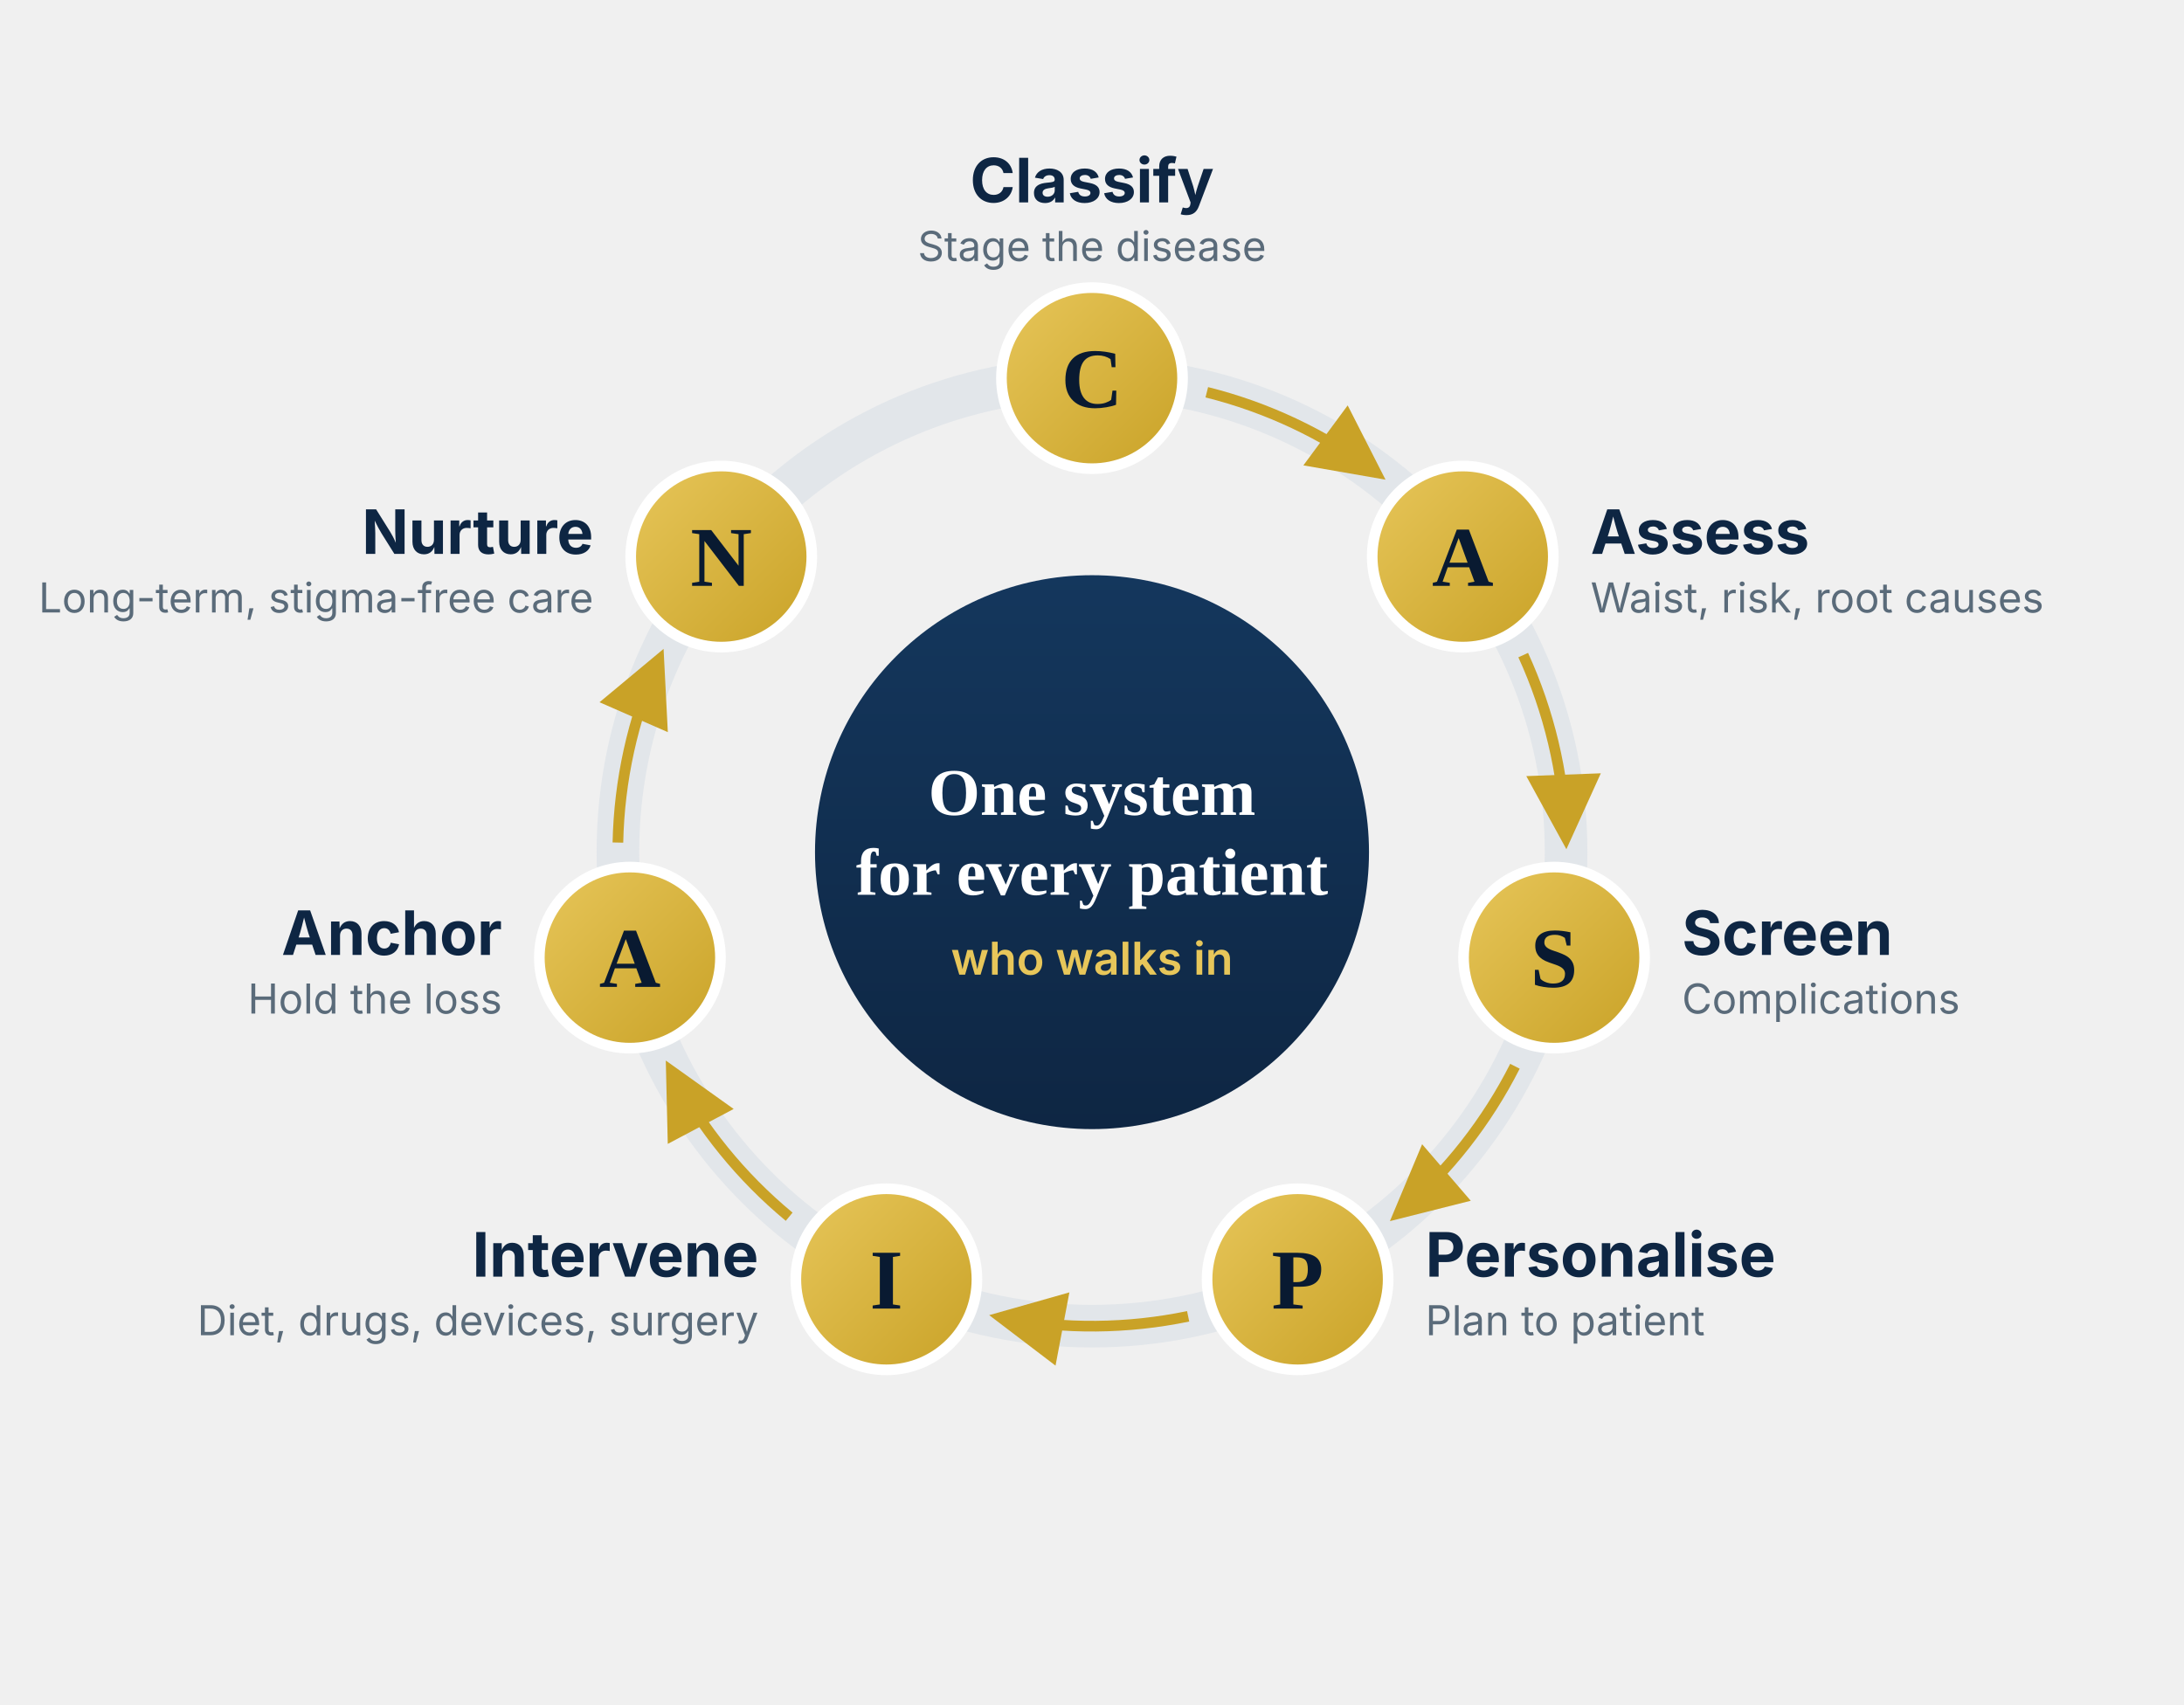
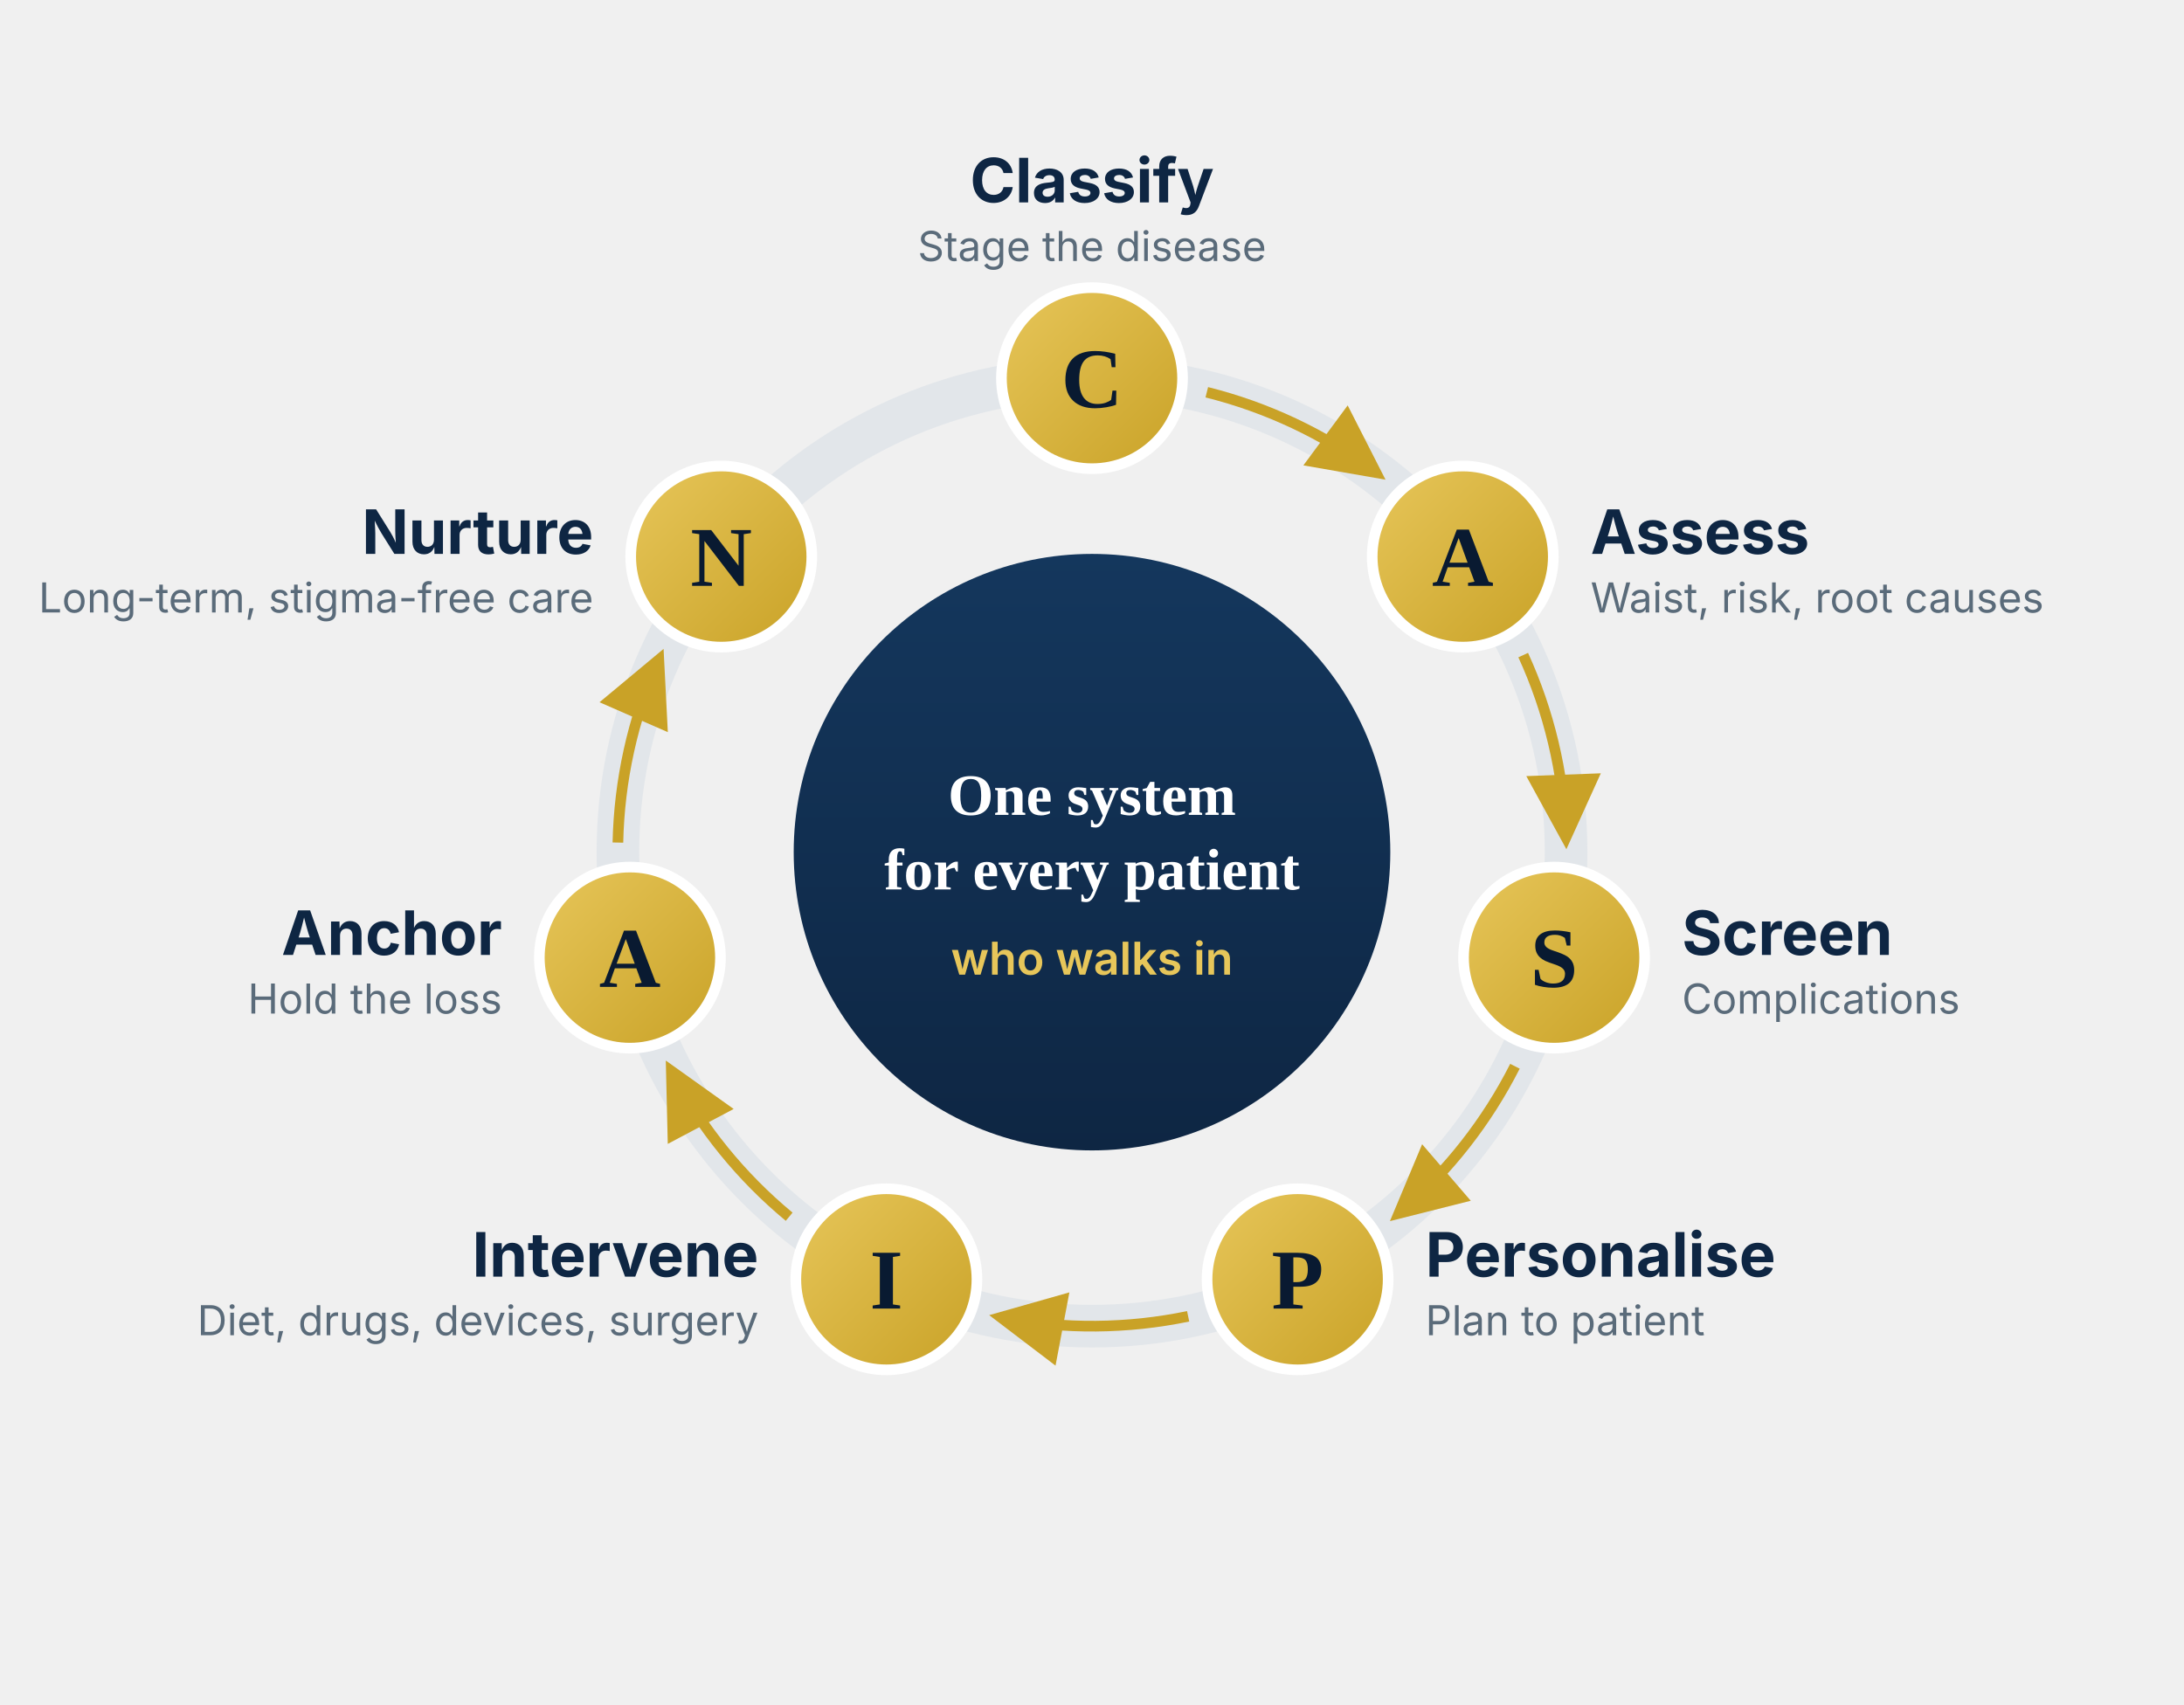
<svg xmlns="http://www.w3.org/2000/svg" viewBox="0 0 820 640" width="820" height="640" role="img" aria-labelledby="t d">
  <defs>
    <linearGradient id="gold" x1="0" y1="0" x2="1" y2="1">
      <stop offset="0" stop-color="#e7c65a" />
      <stop offset="1" stop-color="#c9a227" />
    </linearGradient>
    <linearGradient id="navy" x1="0" y1="0" x2="0" y2="1">
      <stop offset="0" stop-color="#14375d" />
      <stop offset="1" stop-color="#0e2643" />
    </linearGradient>
    <marker id="arr" viewBox="0 0 10 10" refX="8" refY="5" markerWidth="7" markerHeight="7" orient="auto-start-reverse">
      <path d="M0 0L10 5L0 10z" fill="#c9a227" />
    </marker>
  </defs>
  <circle cx="410" cy="320" r="178" fill="none" stroke="#e2e6ea" stroke-width="16" />
  <path d="M453.1 147.3 A178 178 0 0 1 515.7 176.8" fill="none" stroke="#c9a227" stroke-width="4" marker-end="url(#arr)" />
  <path d="M571.9 246.0 A178 178 0 0 1 587.9 313.3" fill="none" stroke="#c9a227" stroke-width="4" marker-end="url(#arr)" />
  <path d="M568.8 400.4 A178 178 0 0 1 526.1 454.9" fill="none" stroke="#c9a227" stroke-width="4" marker-end="url(#arr)" />
  <path d="M446.1 494.3 A178 178 0 0 1 376.9 494.9" fill="none" stroke="#c9a227" stroke-width="4" marker-end="url(#arr)" />
  <path d="M296.3 456.9 A178 178 0 0 1 252.6 403.2" fill="none" stroke="#c9a227" stroke-width="4" marker-end="url(#arr)" />
  <path d="M232.0 316.4 A178 178 0 0 1 246.9 248.8" fill="none" stroke="#c9a227" stroke-width="4" marker-end="url(#arr)" />
-   <circle cx="410" cy="320" r="104" fill="url(#navy)" />
-   <text x="410.0" y="306.0" font-family="Georgia, 'Times New Roman', serif" font-size="25" font-weight="700" fill="#fff" text-anchor="middle">One system</text>
-   <text x="410.0" y="336.0" font-family="Georgia, 'Times New Roman', serif" font-size="25" font-weight="700" fill="#fff" text-anchor="middle">for every patient</text>
+   <circle cx="410" cy="320" r="112" fill="url(#navy)" />
+   <text x="410.0" y="306.0" font-family="Georgia, 'Times New Roman', serif" font-size="22" font-weight="700" fill="#fff" text-anchor="middle">One system</text>
+   <text x="410.0" y="334.0" font-family="Georgia, 'Times New Roman', serif" font-size="22" font-weight="700" fill="#fff" text-anchor="middle">for every patient</text>
  <text x="410.0" y="366.0" font-family="Inter, 'Segoe UI', Roboto, Helvetica, Arial, sans-serif" font-size="17" font-weight="600" fill="#e7c65a" text-anchor="middle">who walks in</text>
  <circle cx="410.0" cy="142.0" r="34" fill="url(#gold)" stroke="#fff" stroke-width="4" />
  <text x="410.0" y="153.0" font-family="Georgia, 'Times New Roman', serif" font-size="32" font-weight="700" fill="#091a31" text-anchor="middle">C</text>
  <text x="410.0" y="76.0" font-family="Inter, 'Segoe UI', Roboto, Helvetica, Arial, sans-serif" font-size="23" font-weight="700" fill="#0e2643" text-anchor="middle">Classify</text>
  <text x="410.0" y="98.0" font-family="Inter, 'Segoe UI', Roboto, Helvetica, Arial, sans-serif" font-size="15.5" font-weight="400" fill="#5a6b7a" text-anchor="middle">Stage the disease</text>
  <circle cx="549.2" cy="209.0" r="34" fill="url(#gold)" stroke="#fff" stroke-width="4" />
  <text x="549.2" y="220.0" font-family="Georgia, 'Times New Roman', serif" font-size="32" font-weight="700" fill="#091a31" text-anchor="middle">A</text>
  <text x="597.2" y="208.0" font-family="Inter, 'Segoe UI', Roboto, Helvetica, Arial, sans-serif" font-size="23" font-weight="700" fill="#0e2643" text-anchor="start">Assess</text>
  <text x="597.2" y="230.0" font-family="Inter, 'Segoe UI', Roboto, Helvetica, Arial, sans-serif" font-size="15.5" font-weight="400" fill="#5a6b7a" text-anchor="start">Waist, risk, root causes</text>
  <circle cx="583.5" cy="359.6" r="34" fill="url(#gold)" stroke="#fff" stroke-width="4" />
  <text x="583.5" y="370.6" font-family="Georgia, 'Times New Roman', serif" font-size="32" font-weight="700" fill="#091a31" text-anchor="middle">S</text>
  <text x="631.5" y="358.6" font-family="Inter, 'Segoe UI', Roboto, Helvetica, Arial, sans-serif" font-size="23" font-weight="700" fill="#0e2643" text-anchor="start">Screen</text>
  <text x="631.5" y="380.6" font-family="Inter, 'Segoe UI', Roboto, Helvetica, Arial, sans-serif" font-size="15.5" font-weight="400" fill="#5a6b7a" text-anchor="start">Complications</text>
  <circle cx="487.2" cy="480.4" r="34" fill="url(#gold)" stroke="#fff" stroke-width="4" />
  <text x="487.2" y="491.4" font-family="Georgia, 'Times New Roman', serif" font-size="32" font-weight="700" fill="#091a31" text-anchor="middle">P</text>
  <text x="535.2" y="479.4" font-family="Inter, 'Segoe UI', Roboto, Helvetica, Arial, sans-serif" font-size="23" font-weight="700" fill="#0e2643" text-anchor="start">Personalise</text>
  <text x="535.2" y="501.4" font-family="Inter, 'Segoe UI', Roboto, Helvetica, Arial, sans-serif" font-size="15.5" font-weight="400" fill="#5a6b7a" text-anchor="start">Plan to patient</text>
  <circle cx="332.8" cy="480.4" r="34" fill="url(#gold)" stroke="#fff" stroke-width="4" />
  <text x="332.8" y="491.4" font-family="Georgia, 'Times New Roman', serif" font-size="32" font-weight="700" fill="#091a31" text-anchor="middle">I</text>
  <text x="284.8" y="479.4" font-family="Inter, 'Segoe UI', Roboto, Helvetica, Arial, sans-serif" font-size="23" font-weight="700" fill="#0e2643" text-anchor="end">Intervene</text>
  <text x="284.8" y="501.4" font-family="Inter, 'Segoe UI', Roboto, Helvetica, Arial, sans-serif" font-size="15.5" font-weight="400" fill="#5a6b7a" text-anchor="end">Diet, drugs, devices, surgery</text>
  <circle cx="236.5" cy="359.6" r="34" fill="url(#gold)" stroke="#fff" stroke-width="4" />
  <text x="236.5" y="370.6" font-family="Georgia, 'Times New Roman', serif" font-size="32" font-weight="700" fill="#091a31" text-anchor="middle">A</text>
  <text x="188.5" y="358.6" font-family="Inter, 'Segoe UI', Roboto, Helvetica, Arial, sans-serif" font-size="23" font-weight="700" fill="#0e2643" text-anchor="end">Anchor</text>
  <text x="188.5" y="380.6" font-family="Inter, 'Segoe UI', Roboto, Helvetica, Arial, sans-serif" font-size="15.5" font-weight="400" fill="#5a6b7a" text-anchor="end">Hold the loss</text>
  <circle cx="270.8" cy="209.0" r="34" fill="url(#gold)" stroke="#fff" stroke-width="4" />
  <text x="270.8" y="220.0" font-family="Georgia, 'Times New Roman', serif" font-size="32" font-weight="700" fill="#091a31" text-anchor="middle">N</text>
  <text x="222.8" y="208.0" font-family="Inter, 'Segoe UI', Roboto, Helvetica, Arial, sans-serif" font-size="23" font-weight="700" fill="#0e2643" text-anchor="end">Nurture</text>
  <text x="222.8" y="230.0" font-family="Inter, 'Segoe UI', Roboto, Helvetica, Arial, sans-serif" font-size="15.5" font-weight="400" fill="#5a6b7a" text-anchor="end">Long-term, stigma-free care</text>
</svg>
